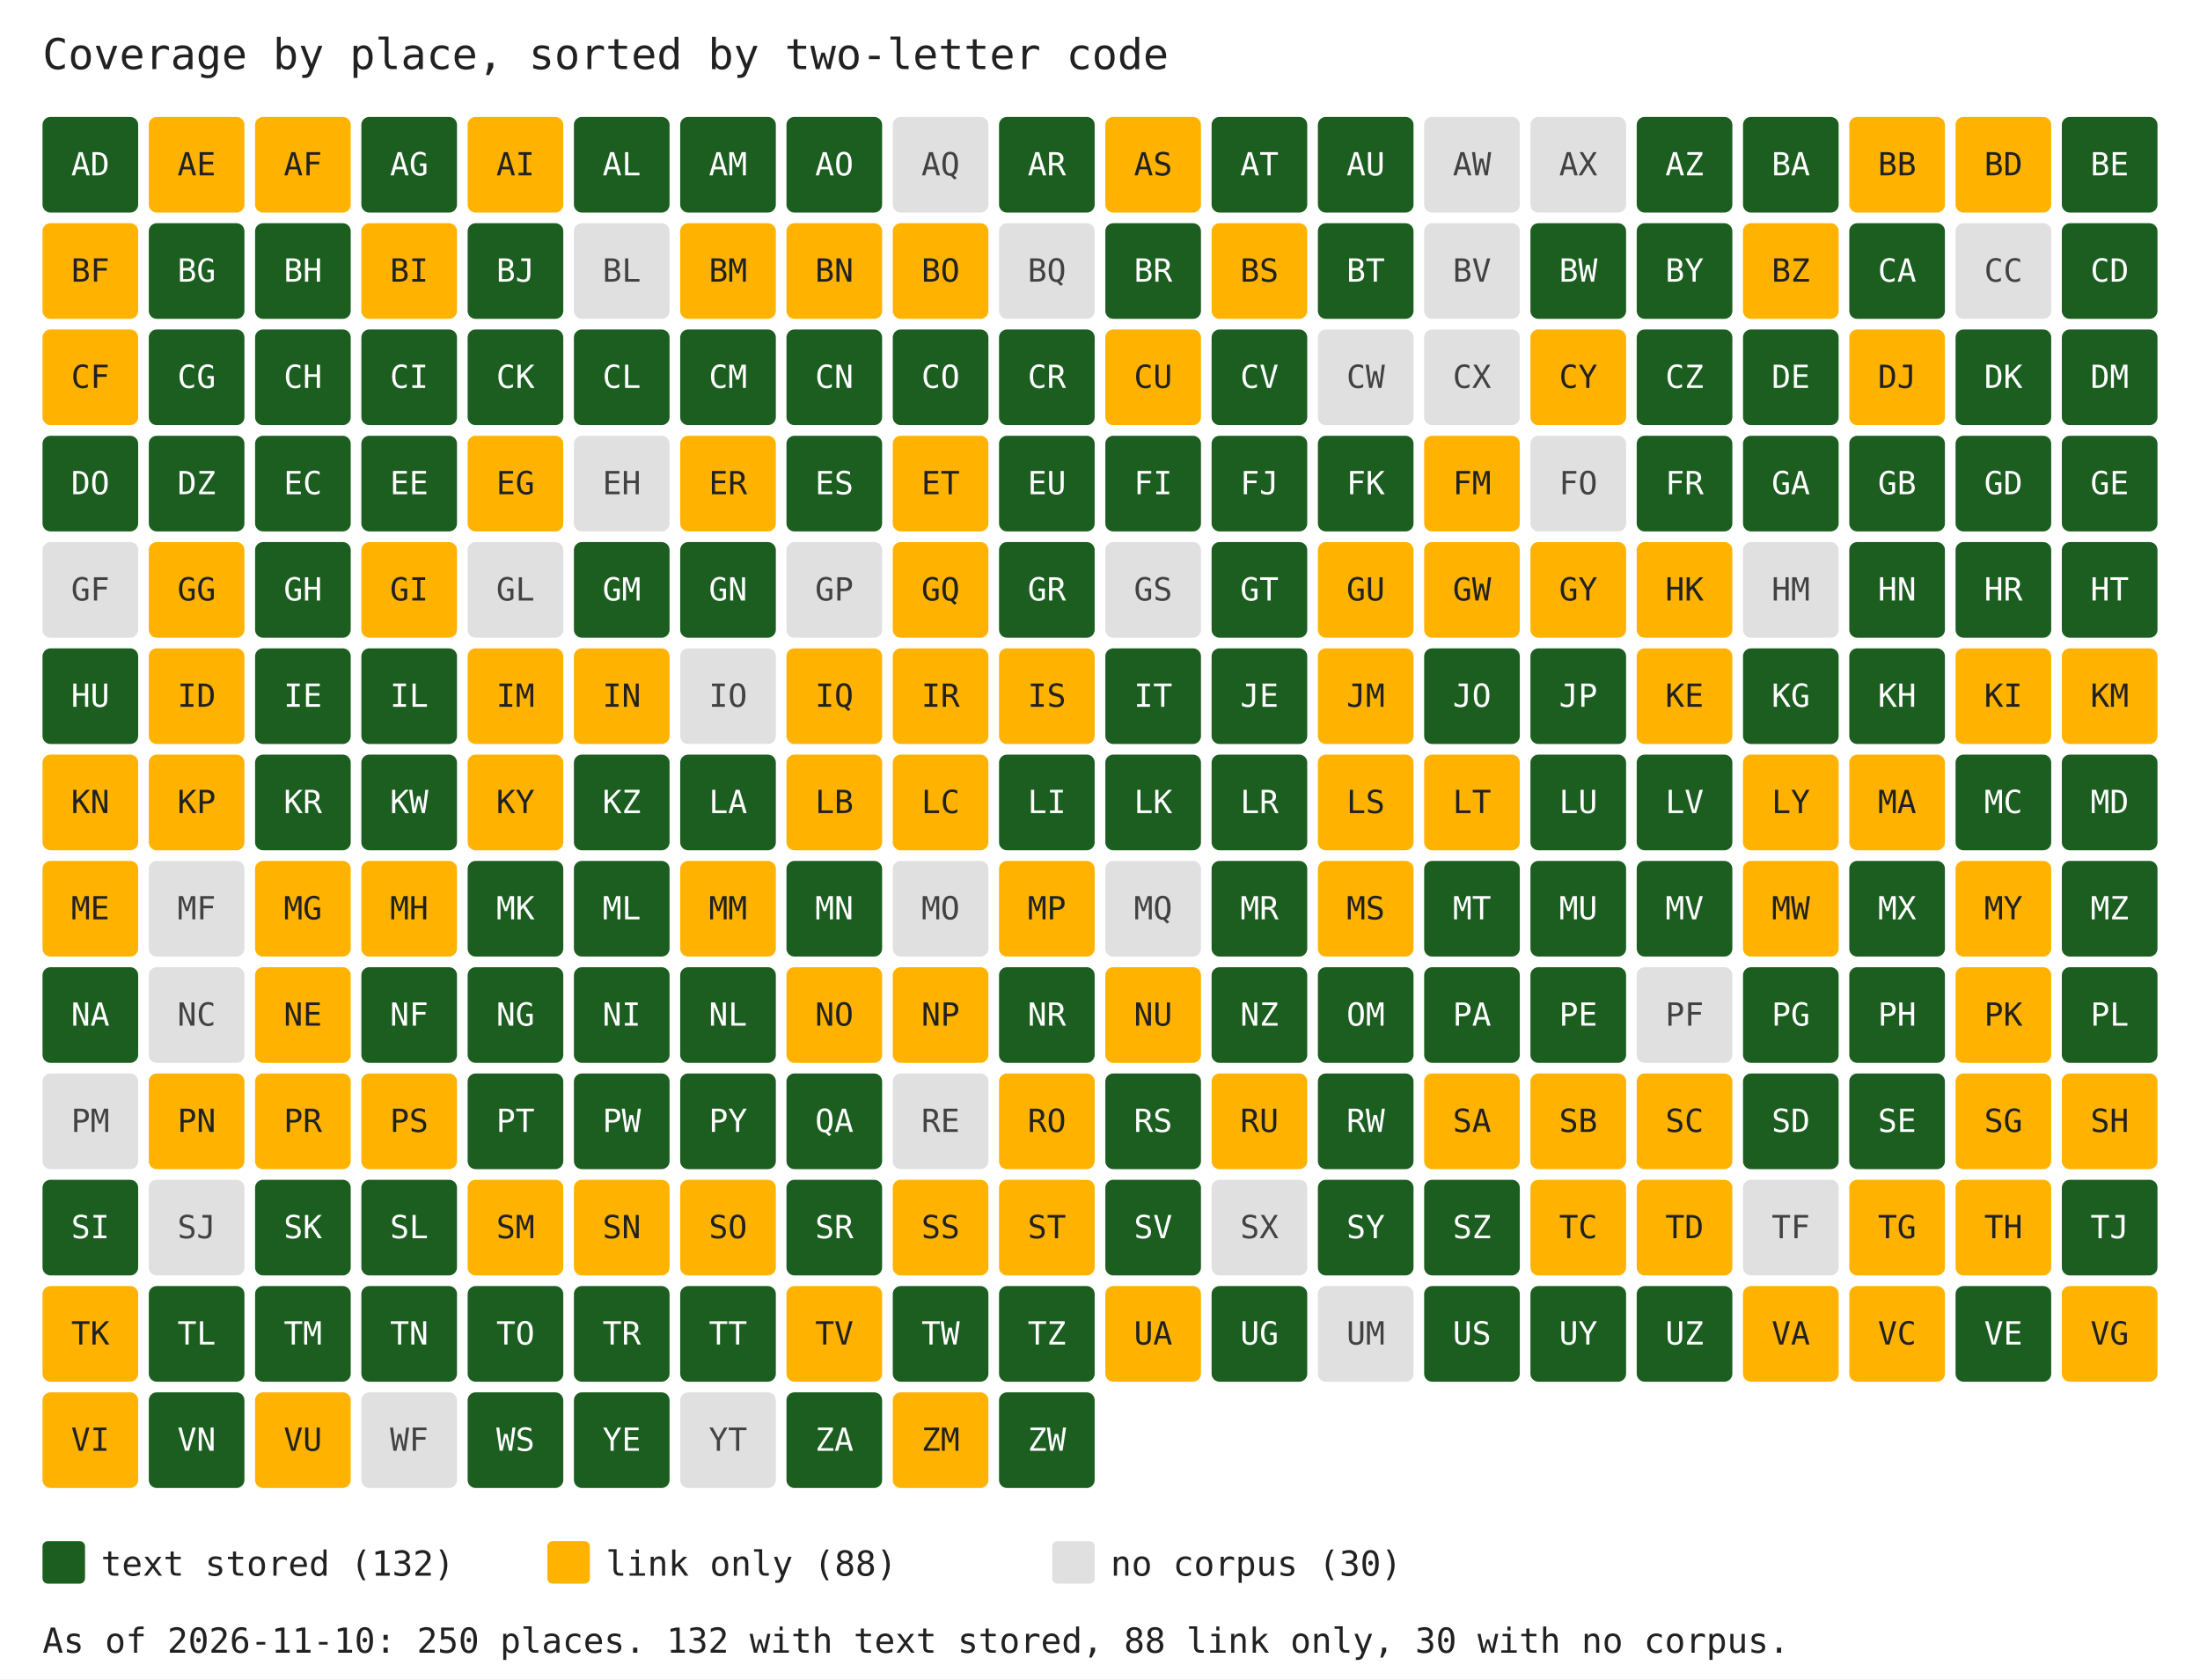
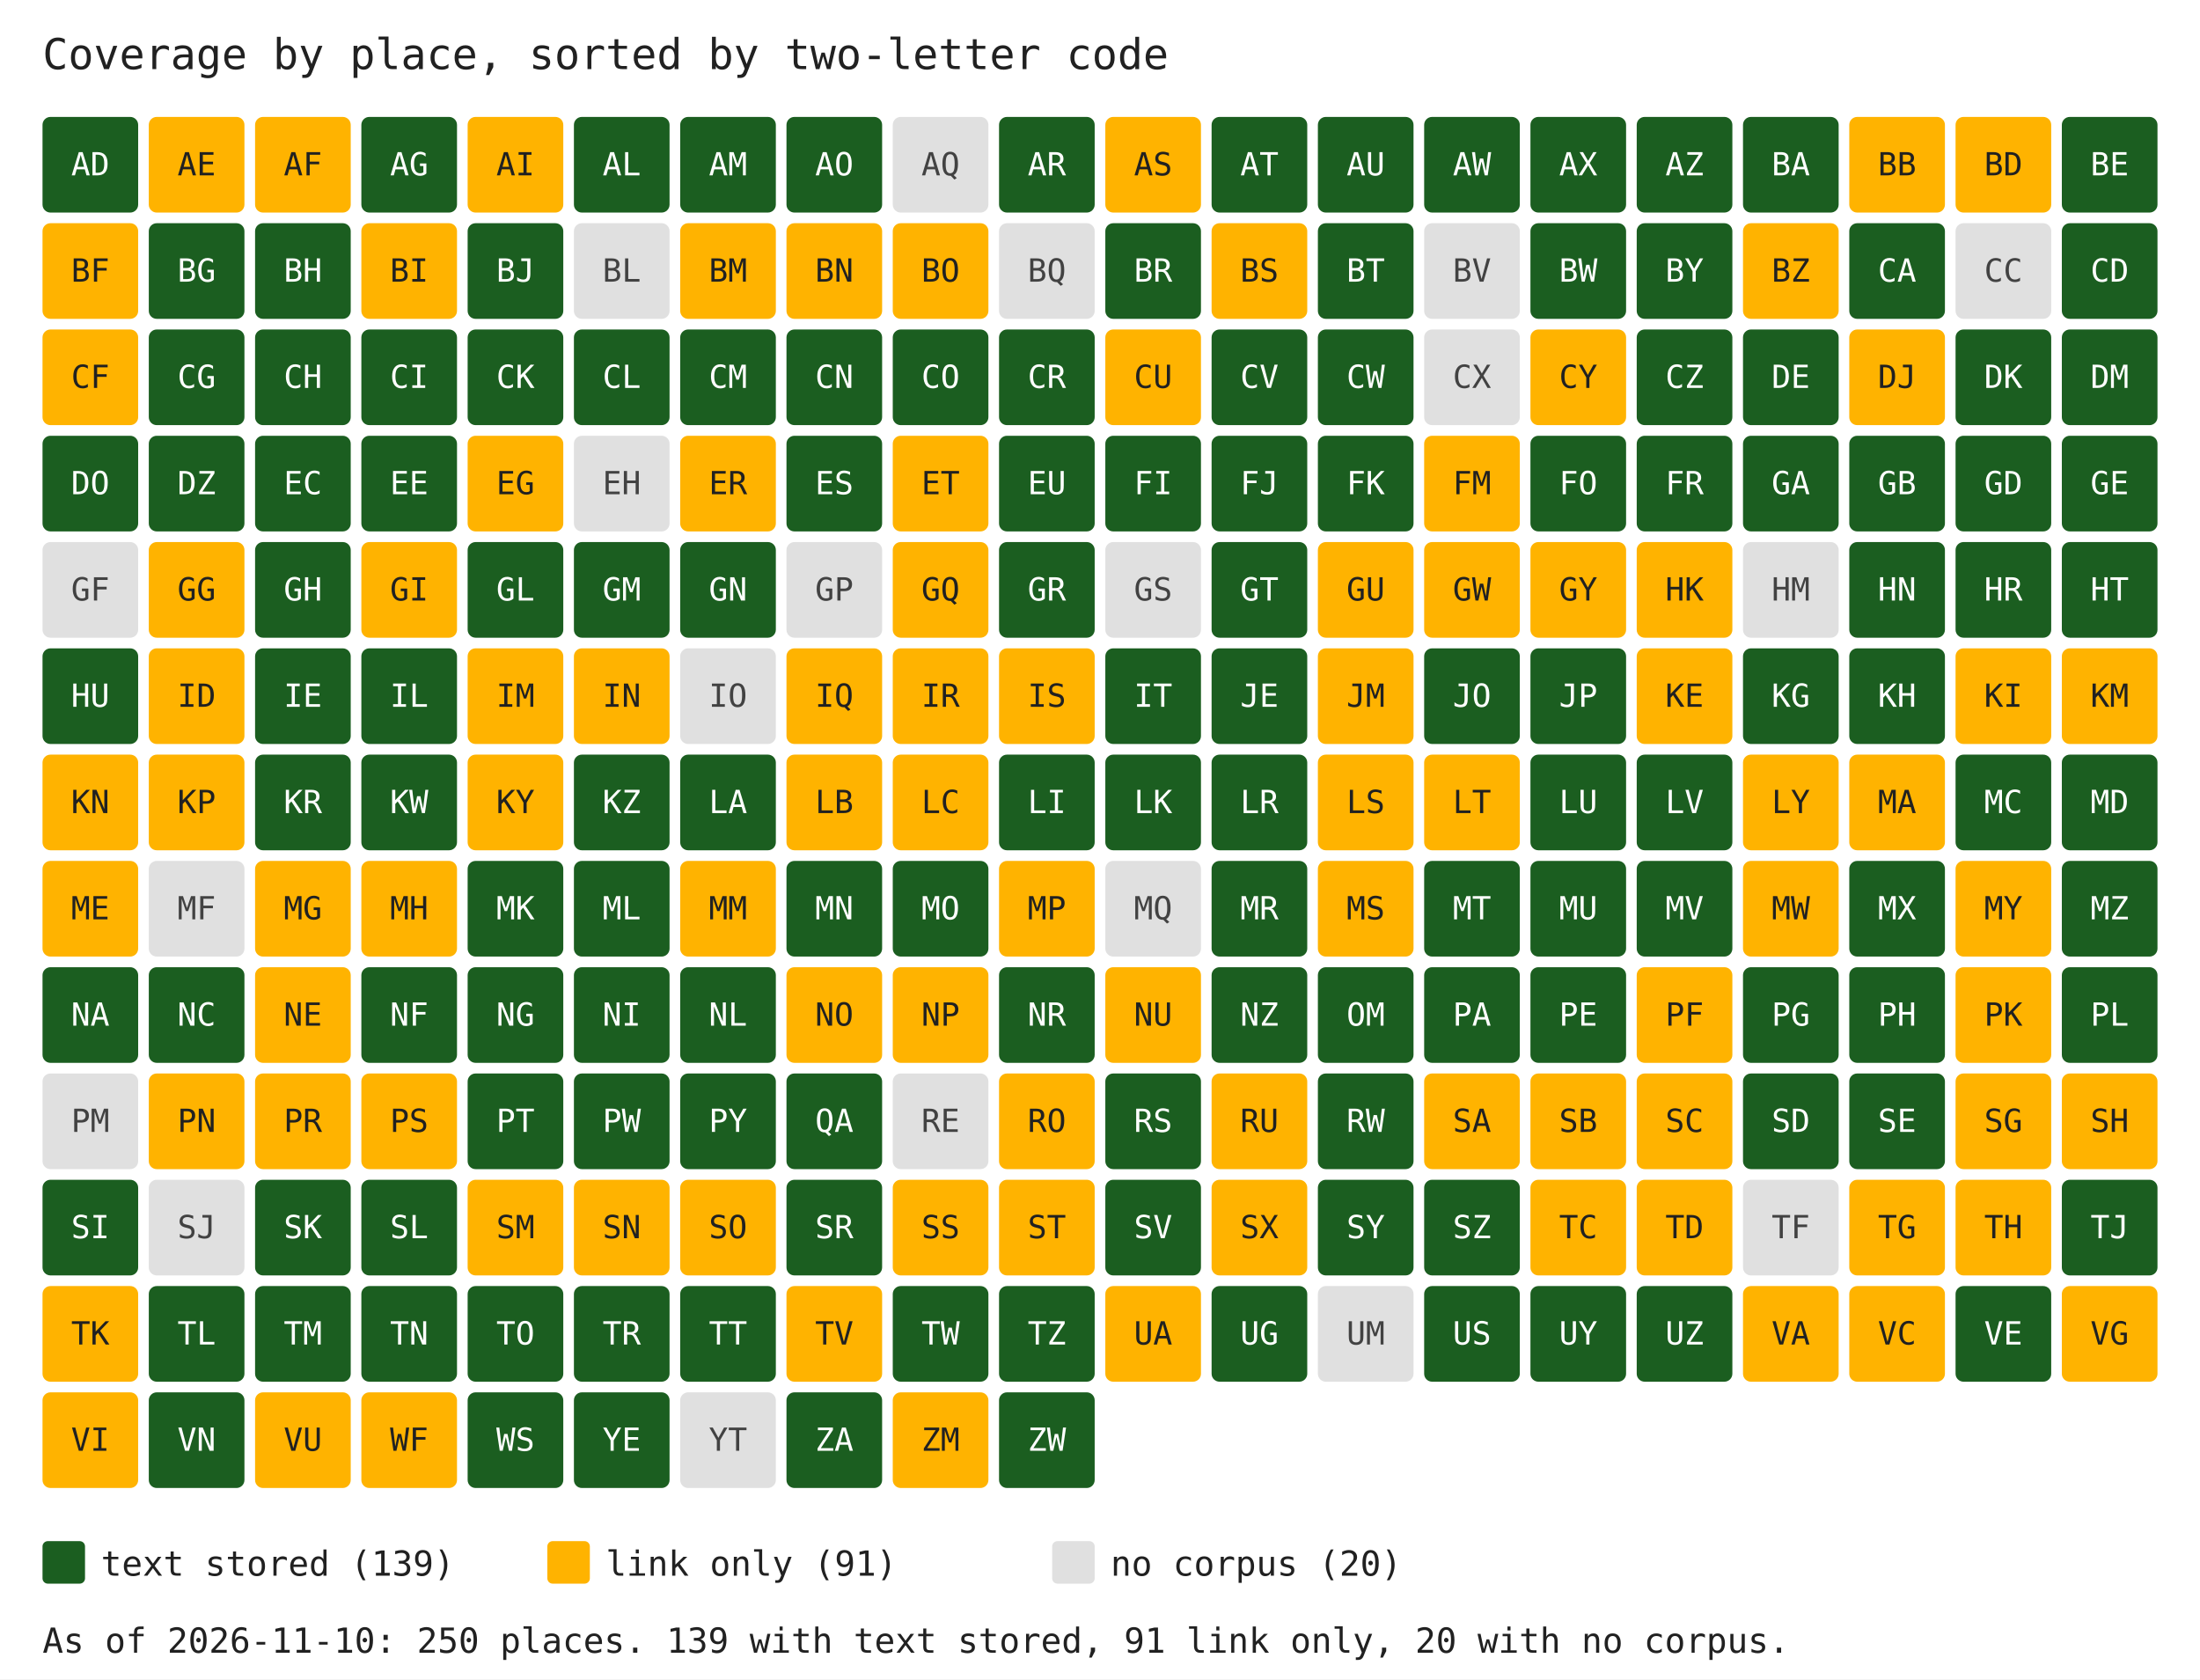
<svg xmlns="http://www.w3.org/2000/svg" width="828" height="632" viewBox="0 0 828 632" role="img" aria-labelledby="t d" font-family="monospace">
  <rect width="828" height="632" fill="#ffffff" />
  <text x="16" y="26" font-size="16" fill="#212121">Coverage by place, sorted by two-letter code</text>
  <rect x="16" y="44" width="36" height="36" rx="3" fill="#1b5e20" />
  <text x="34" y="66" font-size="12" text-anchor="middle" fill="#ffffff">AD</text>
  <rect x="56" y="44" width="36" height="36" rx="3" fill="#ffb300" />
  <text x="74" y="66" font-size="12" text-anchor="middle" fill="#212121">AE</text>
  <rect x="96" y="44" width="36" height="36" rx="3" fill="#ffb300" />
  <text x="114" y="66" font-size="12" text-anchor="middle" fill="#212121">AF</text>
  <rect x="136" y="44" width="36" height="36" rx="3" fill="#1b5e20" />
  <text x="154" y="66" font-size="12" text-anchor="middle" fill="#ffffff">AG</text>
  <rect x="176" y="44" width="36" height="36" rx="3" fill="#ffb300" />
  <text x="194" y="66" font-size="12" text-anchor="middle" fill="#212121">AI</text>
  <rect x="216" y="44" width="36" height="36" rx="3" fill="#1b5e20" />
  <text x="234" y="66" font-size="12" text-anchor="middle" fill="#ffffff">AL</text>
  <rect x="256" y="44" width="36" height="36" rx="3" fill="#1b5e20" />
  <text x="274" y="66" font-size="12" text-anchor="middle" fill="#ffffff">AM</text>
  <rect x="296" y="44" width="36" height="36" rx="3" fill="#1b5e20" />
  <text x="314" y="66" font-size="12" text-anchor="middle" fill="#ffffff">AO</text>
  <rect x="336" y="44" width="36" height="36" rx="3" fill="#e0e0e0" />
  <text x="354" y="66" font-size="12" text-anchor="middle" fill="#424242">AQ</text>
  <rect x="376" y="44" width="36" height="36" rx="3" fill="#1b5e20" />
  <text x="394" y="66" font-size="12" text-anchor="middle" fill="#ffffff">AR</text>
  <rect x="416" y="44" width="36" height="36" rx="3" fill="#ffb300" />
  <text x="434" y="66" font-size="12" text-anchor="middle" fill="#212121">AS</text>
  <rect x="456" y="44" width="36" height="36" rx="3" fill="#1b5e20" />
  <text x="474" y="66" font-size="12" text-anchor="middle" fill="#ffffff">AT</text>
  <rect x="496" y="44" width="36" height="36" rx="3" fill="#1b5e20" />
  <text x="514" y="66" font-size="12" text-anchor="middle" fill="#ffffff">AU</text>
-   <rect x="536" y="44" width="36" height="36" rx="3" fill="#e0e0e0" />
-   <text x="554" y="66" font-size="12" text-anchor="middle" fill="#424242">AW</text>
-   <rect x="576" y="44" width="36" height="36" rx="3" fill="#e0e0e0" />
-   <text x="594" y="66" font-size="12" text-anchor="middle" fill="#424242">AX</text>
+   <rect x="536" y="44" width="36" height="36" rx="3" fill="#1b5e20" />
+   <text x="554" y="66" font-size="12" text-anchor="middle" fill="#ffffff">AW</text>
+   <rect x="576" y="44" width="36" height="36" rx="3" fill="#1b5e20" />
+   <text x="594" y="66" font-size="12" text-anchor="middle" fill="#ffffff">AX</text>
  <rect x="616" y="44" width="36" height="36" rx="3" fill="#1b5e20" />
  <text x="634" y="66" font-size="12" text-anchor="middle" fill="#ffffff">AZ</text>
  <rect x="656" y="44" width="36" height="36" rx="3" fill="#1b5e20" />
  <text x="674" y="66" font-size="12" text-anchor="middle" fill="#ffffff">BA</text>
  <rect x="696" y="44" width="36" height="36" rx="3" fill="#ffb300" />
  <text x="714" y="66" font-size="12" text-anchor="middle" fill="#212121">BB</text>
  <rect x="736" y="44" width="36" height="36" rx="3" fill="#ffb300" />
  <text x="754" y="66" font-size="12" text-anchor="middle" fill="#212121">BD</text>
  <rect x="776" y="44" width="36" height="36" rx="3" fill="#1b5e20" />
  <text x="794" y="66" font-size="12" text-anchor="middle" fill="#ffffff">BE</text>
  <rect x="16" y="84" width="36" height="36" rx="3" fill="#ffb300" />
  <text x="34" y="106" font-size="12" text-anchor="middle" fill="#212121">BF</text>
  <rect x="56" y="84" width="36" height="36" rx="3" fill="#1b5e20" />
  <text x="74" y="106" font-size="12" text-anchor="middle" fill="#ffffff">BG</text>
  <rect x="96" y="84" width="36" height="36" rx="3" fill="#1b5e20" />
  <text x="114" y="106" font-size="12" text-anchor="middle" fill="#ffffff">BH</text>
  <rect x="136" y="84" width="36" height="36" rx="3" fill="#ffb300" />
  <text x="154" y="106" font-size="12" text-anchor="middle" fill="#212121">BI</text>
  <rect x="176" y="84" width="36" height="36" rx="3" fill="#1b5e20" />
  <text x="194" y="106" font-size="12" text-anchor="middle" fill="#ffffff">BJ</text>
  <rect x="216" y="84" width="36" height="36" rx="3" fill="#e0e0e0" />
  <text x="234" y="106" font-size="12" text-anchor="middle" fill="#424242">BL</text>
  <rect x="256" y="84" width="36" height="36" rx="3" fill="#ffb300" />
  <text x="274" y="106" font-size="12" text-anchor="middle" fill="#212121">BM</text>
  <rect x="296" y="84" width="36" height="36" rx="3" fill="#ffb300" />
  <text x="314" y="106" font-size="12" text-anchor="middle" fill="#212121">BN</text>
  <rect x="336" y="84" width="36" height="36" rx="3" fill="#ffb300" />
  <text x="354" y="106" font-size="12" text-anchor="middle" fill="#212121">BO</text>
  <rect x="376" y="84" width="36" height="36" rx="3" fill="#e0e0e0" />
  <text x="394" y="106" font-size="12" text-anchor="middle" fill="#424242">BQ</text>
  <rect x="416" y="84" width="36" height="36" rx="3" fill="#1b5e20" />
  <text x="434" y="106" font-size="12" text-anchor="middle" fill="#ffffff">BR</text>
  <rect x="456" y="84" width="36" height="36" rx="3" fill="#ffb300" />
  <text x="474" y="106" font-size="12" text-anchor="middle" fill="#212121">BS</text>
  <rect x="496" y="84" width="36" height="36" rx="3" fill="#1b5e20" />
  <text x="514" y="106" font-size="12" text-anchor="middle" fill="#ffffff">BT</text>
  <rect x="536" y="84" width="36" height="36" rx="3" fill="#e0e0e0" />
  <text x="554" y="106" font-size="12" text-anchor="middle" fill="#424242">BV</text>
  <rect x="576" y="84" width="36" height="36" rx="3" fill="#1b5e20" />
  <text x="594" y="106" font-size="12" text-anchor="middle" fill="#ffffff">BW</text>
  <rect x="616" y="84" width="36" height="36" rx="3" fill="#1b5e20" />
  <text x="634" y="106" font-size="12" text-anchor="middle" fill="#ffffff">BY</text>
  <rect x="656" y="84" width="36" height="36" rx="3" fill="#ffb300" />
  <text x="674" y="106" font-size="12" text-anchor="middle" fill="#212121">BZ</text>
  <rect x="696" y="84" width="36" height="36" rx="3" fill="#1b5e20" />
  <text x="714" y="106" font-size="12" text-anchor="middle" fill="#ffffff">CA</text>
  <rect x="736" y="84" width="36" height="36" rx="3" fill="#e0e0e0" />
  <text x="754" y="106" font-size="12" text-anchor="middle" fill="#424242">CC</text>
  <rect x="776" y="84" width="36" height="36" rx="3" fill="#1b5e20" />
  <text x="794" y="106" font-size="12" text-anchor="middle" fill="#ffffff">CD</text>
  <rect x="16" y="124" width="36" height="36" rx="3" fill="#ffb300" />
  <text x="34" y="146" font-size="12" text-anchor="middle" fill="#212121">CF</text>
  <rect x="56" y="124" width="36" height="36" rx="3" fill="#1b5e20" />
  <text x="74" y="146" font-size="12" text-anchor="middle" fill="#ffffff">CG</text>
  <rect x="96" y="124" width="36" height="36" rx="3" fill="#1b5e20" />
  <text x="114" y="146" font-size="12" text-anchor="middle" fill="#ffffff">CH</text>
  <rect x="136" y="124" width="36" height="36" rx="3" fill="#1b5e20" />
  <text x="154" y="146" font-size="12" text-anchor="middle" fill="#ffffff">CI</text>
  <rect x="176" y="124" width="36" height="36" rx="3" fill="#1b5e20" />
  <text x="194" y="146" font-size="12" text-anchor="middle" fill="#ffffff">CK</text>
  <rect x="216" y="124" width="36" height="36" rx="3" fill="#1b5e20" />
  <text x="234" y="146" font-size="12" text-anchor="middle" fill="#ffffff">CL</text>
  <rect x="256" y="124" width="36" height="36" rx="3" fill="#1b5e20" />
  <text x="274" y="146" font-size="12" text-anchor="middle" fill="#ffffff">CM</text>
  <rect x="296" y="124" width="36" height="36" rx="3" fill="#1b5e20" />
  <text x="314" y="146" font-size="12" text-anchor="middle" fill="#ffffff">CN</text>
  <rect x="336" y="124" width="36" height="36" rx="3" fill="#1b5e20" />
  <text x="354" y="146" font-size="12" text-anchor="middle" fill="#ffffff">CO</text>
  <rect x="376" y="124" width="36" height="36" rx="3" fill="#1b5e20" />
  <text x="394" y="146" font-size="12" text-anchor="middle" fill="#ffffff">CR</text>
  <rect x="416" y="124" width="36" height="36" rx="3" fill="#ffb300" />
  <text x="434" y="146" font-size="12" text-anchor="middle" fill="#212121">CU</text>
  <rect x="456" y="124" width="36" height="36" rx="3" fill="#1b5e20" />
  <text x="474" y="146" font-size="12" text-anchor="middle" fill="#ffffff">CV</text>
-   <rect x="496" y="124" width="36" height="36" rx="3" fill="#e0e0e0" />
-   <text x="514" y="146" font-size="12" text-anchor="middle" fill="#424242">CW</text>
+   <rect x="496" y="124" width="36" height="36" rx="3" fill="#1b5e20" />
+   <text x="514" y="146" font-size="12" text-anchor="middle" fill="#ffffff">CW</text>
  <rect x="536" y="124" width="36" height="36" rx="3" fill="#e0e0e0" />
  <text x="554" y="146" font-size="12" text-anchor="middle" fill="#424242">CX</text>
  <rect x="576" y="124" width="36" height="36" rx="3" fill="#ffb300" />
  <text x="594" y="146" font-size="12" text-anchor="middle" fill="#212121">CY</text>
  <rect x="616" y="124" width="36" height="36" rx="3" fill="#1b5e20" />
  <text x="634" y="146" font-size="12" text-anchor="middle" fill="#ffffff">CZ</text>
  <rect x="656" y="124" width="36" height="36" rx="3" fill="#1b5e20" />
  <text x="674" y="146" font-size="12" text-anchor="middle" fill="#ffffff">DE</text>
  <rect x="696" y="124" width="36" height="36" rx="3" fill="#ffb300" />
  <text x="714" y="146" font-size="12" text-anchor="middle" fill="#212121">DJ</text>
  <rect x="736" y="124" width="36" height="36" rx="3" fill="#1b5e20" />
  <text x="754" y="146" font-size="12" text-anchor="middle" fill="#ffffff">DK</text>
  <rect x="776" y="124" width="36" height="36" rx="3" fill="#1b5e20" />
  <text x="794" y="146" font-size="12" text-anchor="middle" fill="#ffffff">DM</text>
  <rect x="16" y="164" width="36" height="36" rx="3" fill="#1b5e20" />
  <text x="34" y="186" font-size="12" text-anchor="middle" fill="#ffffff">DO</text>
  <rect x="56" y="164" width="36" height="36" rx="3" fill="#1b5e20" />
  <text x="74" y="186" font-size="12" text-anchor="middle" fill="#ffffff">DZ</text>
  <rect x="96" y="164" width="36" height="36" rx="3" fill="#1b5e20" />
  <text x="114" y="186" font-size="12" text-anchor="middle" fill="#ffffff">EC</text>
  <rect x="136" y="164" width="36" height="36" rx="3" fill="#1b5e20" />
  <text x="154" y="186" font-size="12" text-anchor="middle" fill="#ffffff">EE</text>
  <rect x="176" y="164" width="36" height="36" rx="3" fill="#ffb300" />
  <text x="194" y="186" font-size="12" text-anchor="middle" fill="#212121">EG</text>
  <rect x="216" y="164" width="36" height="36" rx="3" fill="#e0e0e0" />
  <text x="234" y="186" font-size="12" text-anchor="middle" fill="#424242">EH</text>
  <rect x="256" y="164" width="36" height="36" rx="3" fill="#ffb300" />
  <text x="274" y="186" font-size="12" text-anchor="middle" fill="#212121">ER</text>
  <rect x="296" y="164" width="36" height="36" rx="3" fill="#1b5e20" />
  <text x="314" y="186" font-size="12" text-anchor="middle" fill="#ffffff">ES</text>
  <rect x="336" y="164" width="36" height="36" rx="3" fill="#ffb300" />
  <text x="354" y="186" font-size="12" text-anchor="middle" fill="#212121">ET</text>
  <rect x="376" y="164" width="36" height="36" rx="3" fill="#1b5e20" />
  <text x="394" y="186" font-size="12" text-anchor="middle" fill="#ffffff">EU</text>
  <rect x="416" y="164" width="36" height="36" rx="3" fill="#1b5e20" />
  <text x="434" y="186" font-size="12" text-anchor="middle" fill="#ffffff">FI</text>
  <rect x="456" y="164" width="36" height="36" rx="3" fill="#1b5e20" />
  <text x="474" y="186" font-size="12" text-anchor="middle" fill="#ffffff">FJ</text>
  <rect x="496" y="164" width="36" height="36" rx="3" fill="#1b5e20" />
  <text x="514" y="186" font-size="12" text-anchor="middle" fill="#ffffff">FK</text>
  <rect x="536" y="164" width="36" height="36" rx="3" fill="#ffb300" />
  <text x="554" y="186" font-size="12" text-anchor="middle" fill="#212121">FM</text>
-   <rect x="576" y="164" width="36" height="36" rx="3" fill="#e0e0e0" />
-   <text x="594" y="186" font-size="12" text-anchor="middle" fill="#424242">FO</text>
+   <rect x="576" y="164" width="36" height="36" rx="3" fill="#1b5e20" />
+   <text x="594" y="186" font-size="12" text-anchor="middle" fill="#ffffff">FO</text>
  <rect x="616" y="164" width="36" height="36" rx="3" fill="#1b5e20" />
  <text x="634" y="186" font-size="12" text-anchor="middle" fill="#ffffff">FR</text>
  <rect x="656" y="164" width="36" height="36" rx="3" fill="#1b5e20" />
  <text x="674" y="186" font-size="12" text-anchor="middle" fill="#ffffff">GA</text>
  <rect x="696" y="164" width="36" height="36" rx="3" fill="#1b5e20" />
  <text x="714" y="186" font-size="12" text-anchor="middle" fill="#ffffff">GB</text>
  <rect x="736" y="164" width="36" height="36" rx="3" fill="#1b5e20" />
  <text x="754" y="186" font-size="12" text-anchor="middle" fill="#ffffff">GD</text>
  <rect x="776" y="164" width="36" height="36" rx="3" fill="#1b5e20" />
  <text x="794" y="186" font-size="12" text-anchor="middle" fill="#ffffff">GE</text>
  <rect x="16" y="204" width="36" height="36" rx="3" fill="#e0e0e0" />
  <text x="34" y="226" font-size="12" text-anchor="middle" fill="#424242">GF</text>
  <rect x="56" y="204" width="36" height="36" rx="3" fill="#ffb300" />
  <text x="74" y="226" font-size="12" text-anchor="middle" fill="#212121">GG</text>
  <rect x="96" y="204" width="36" height="36" rx="3" fill="#1b5e20" />
  <text x="114" y="226" font-size="12" text-anchor="middle" fill="#ffffff">GH</text>
  <rect x="136" y="204" width="36" height="36" rx="3" fill="#ffb300" />
  <text x="154" y="226" font-size="12" text-anchor="middle" fill="#212121">GI</text>
-   <rect x="176" y="204" width="36" height="36" rx="3" fill="#e0e0e0" />
-   <text x="194" y="226" font-size="12" text-anchor="middle" fill="#424242">GL</text>
+   <rect x="176" y="204" width="36" height="36" rx="3" fill="#1b5e20" />
+   <text x="194" y="226" font-size="12" text-anchor="middle" fill="#ffffff">GL</text>
  <rect x="216" y="204" width="36" height="36" rx="3" fill="#1b5e20" />
  <text x="234" y="226" font-size="12" text-anchor="middle" fill="#ffffff">GM</text>
  <rect x="256" y="204" width="36" height="36" rx="3" fill="#1b5e20" />
  <text x="274" y="226" font-size="12" text-anchor="middle" fill="#ffffff">GN</text>
  <rect x="296" y="204" width="36" height="36" rx="3" fill="#e0e0e0" />
  <text x="314" y="226" font-size="12" text-anchor="middle" fill="#424242">GP</text>
  <rect x="336" y="204" width="36" height="36" rx="3" fill="#ffb300" />
  <text x="354" y="226" font-size="12" text-anchor="middle" fill="#212121">GQ</text>
  <rect x="376" y="204" width="36" height="36" rx="3" fill="#1b5e20" />
  <text x="394" y="226" font-size="12" text-anchor="middle" fill="#ffffff">GR</text>
  <rect x="416" y="204" width="36" height="36" rx="3" fill="#e0e0e0" />
  <text x="434" y="226" font-size="12" text-anchor="middle" fill="#424242">GS</text>
  <rect x="456" y="204" width="36" height="36" rx="3" fill="#1b5e20" />
  <text x="474" y="226" font-size="12" text-anchor="middle" fill="#ffffff">GT</text>
  <rect x="496" y="204" width="36" height="36" rx="3" fill="#ffb300" />
  <text x="514" y="226" font-size="12" text-anchor="middle" fill="#212121">GU</text>
  <rect x="536" y="204" width="36" height="36" rx="3" fill="#ffb300" />
  <text x="554" y="226" font-size="12" text-anchor="middle" fill="#212121">GW</text>
  <rect x="576" y="204" width="36" height="36" rx="3" fill="#ffb300" />
  <text x="594" y="226" font-size="12" text-anchor="middle" fill="#212121">GY</text>
  <rect x="616" y="204" width="36" height="36" rx="3" fill="#ffb300" />
  <text x="634" y="226" font-size="12" text-anchor="middle" fill="#212121">HK</text>
  <rect x="656" y="204" width="36" height="36" rx="3" fill="#e0e0e0" />
  <text x="674" y="226" font-size="12" text-anchor="middle" fill="#424242">HM</text>
  <rect x="696" y="204" width="36" height="36" rx="3" fill="#1b5e20" />
  <text x="714" y="226" font-size="12" text-anchor="middle" fill="#ffffff">HN</text>
  <rect x="736" y="204" width="36" height="36" rx="3" fill="#1b5e20" />
  <text x="754" y="226" font-size="12" text-anchor="middle" fill="#ffffff">HR</text>
  <rect x="776" y="204" width="36" height="36" rx="3" fill="#1b5e20" />
  <text x="794" y="226" font-size="12" text-anchor="middle" fill="#ffffff">HT</text>
  <rect x="16" y="244" width="36" height="36" rx="3" fill="#1b5e20" />
  <text x="34" y="266" font-size="12" text-anchor="middle" fill="#ffffff">HU</text>
  <rect x="56" y="244" width="36" height="36" rx="3" fill="#ffb300" />
  <text x="74" y="266" font-size="12" text-anchor="middle" fill="#212121">ID</text>
  <rect x="96" y="244" width="36" height="36" rx="3" fill="#1b5e20" />
  <text x="114" y="266" font-size="12" text-anchor="middle" fill="#ffffff">IE</text>
  <rect x="136" y="244" width="36" height="36" rx="3" fill="#1b5e20" />
  <text x="154" y="266" font-size="12" text-anchor="middle" fill="#ffffff">IL</text>
  <rect x="176" y="244" width="36" height="36" rx="3" fill="#ffb300" />
  <text x="194" y="266" font-size="12" text-anchor="middle" fill="#212121">IM</text>
  <rect x="216" y="244" width="36" height="36" rx="3" fill="#ffb300" />
  <text x="234" y="266" font-size="12" text-anchor="middle" fill="#212121">IN</text>
  <rect x="256" y="244" width="36" height="36" rx="3" fill="#e0e0e0" />
  <text x="274" y="266" font-size="12" text-anchor="middle" fill="#424242">IO</text>
  <rect x="296" y="244" width="36" height="36" rx="3" fill="#ffb300" />
  <text x="314" y="266" font-size="12" text-anchor="middle" fill="#212121">IQ</text>
  <rect x="336" y="244" width="36" height="36" rx="3" fill="#ffb300" />
  <text x="354" y="266" font-size="12" text-anchor="middle" fill="#212121">IR</text>
  <rect x="376" y="244" width="36" height="36" rx="3" fill="#ffb300" />
  <text x="394" y="266" font-size="12" text-anchor="middle" fill="#212121">IS</text>
  <rect x="416" y="244" width="36" height="36" rx="3" fill="#1b5e20" />
  <text x="434" y="266" font-size="12" text-anchor="middle" fill="#ffffff">IT</text>
  <rect x="456" y="244" width="36" height="36" rx="3" fill="#1b5e20" />
  <text x="474" y="266" font-size="12" text-anchor="middle" fill="#ffffff">JE</text>
  <rect x="496" y="244" width="36" height="36" rx="3" fill="#ffb300" />
  <text x="514" y="266" font-size="12" text-anchor="middle" fill="#212121">JM</text>
  <rect x="536" y="244" width="36" height="36" rx="3" fill="#1b5e20" />
  <text x="554" y="266" font-size="12" text-anchor="middle" fill="#ffffff">JO</text>
  <rect x="576" y="244" width="36" height="36" rx="3" fill="#1b5e20" />
  <text x="594" y="266" font-size="12" text-anchor="middle" fill="#ffffff">JP</text>
  <rect x="616" y="244" width="36" height="36" rx="3" fill="#ffb300" />
  <text x="634" y="266" font-size="12" text-anchor="middle" fill="#212121">KE</text>
  <rect x="656" y="244" width="36" height="36" rx="3" fill="#1b5e20" />
  <text x="674" y="266" font-size="12" text-anchor="middle" fill="#ffffff">KG</text>
  <rect x="696" y="244" width="36" height="36" rx="3" fill="#1b5e20" />
  <text x="714" y="266" font-size="12" text-anchor="middle" fill="#ffffff">KH</text>
  <rect x="736" y="244" width="36" height="36" rx="3" fill="#ffb300" />
  <text x="754" y="266" font-size="12" text-anchor="middle" fill="#212121">KI</text>
  <rect x="776" y="244" width="36" height="36" rx="3" fill="#ffb300" />
  <text x="794" y="266" font-size="12" text-anchor="middle" fill="#212121">KM</text>
  <rect x="16" y="284" width="36" height="36" rx="3" fill="#ffb300" />
  <text x="34" y="306" font-size="12" text-anchor="middle" fill="#212121">KN</text>
  <rect x="56" y="284" width="36" height="36" rx="3" fill="#ffb300" />
  <text x="74" y="306" font-size="12" text-anchor="middle" fill="#212121">KP</text>
  <rect x="96" y="284" width="36" height="36" rx="3" fill="#1b5e20" />
  <text x="114" y="306" font-size="12" text-anchor="middle" fill="#ffffff">KR</text>
  <rect x="136" y="284" width="36" height="36" rx="3" fill="#1b5e20" />
  <text x="154" y="306" font-size="12" text-anchor="middle" fill="#ffffff">KW</text>
  <rect x="176" y="284" width="36" height="36" rx="3" fill="#ffb300" />
  <text x="194" y="306" font-size="12" text-anchor="middle" fill="#212121">KY</text>
  <rect x="216" y="284" width="36" height="36" rx="3" fill="#1b5e20" />
  <text x="234" y="306" font-size="12" text-anchor="middle" fill="#ffffff">KZ</text>
  <rect x="256" y="284" width="36" height="36" rx="3" fill="#1b5e20" />
  <text x="274" y="306" font-size="12" text-anchor="middle" fill="#ffffff">LA</text>
  <rect x="296" y="284" width="36" height="36" rx="3" fill="#ffb300" />
  <text x="314" y="306" font-size="12" text-anchor="middle" fill="#212121">LB</text>
  <rect x="336" y="284" width="36" height="36" rx="3" fill="#ffb300" />
  <text x="354" y="306" font-size="12" text-anchor="middle" fill="#212121">LC</text>
  <rect x="376" y="284" width="36" height="36" rx="3" fill="#1b5e20" />
  <text x="394" y="306" font-size="12" text-anchor="middle" fill="#ffffff">LI</text>
  <rect x="416" y="284" width="36" height="36" rx="3" fill="#1b5e20" />
  <text x="434" y="306" font-size="12" text-anchor="middle" fill="#ffffff">LK</text>
  <rect x="456" y="284" width="36" height="36" rx="3" fill="#1b5e20" />
  <text x="474" y="306" font-size="12" text-anchor="middle" fill="#ffffff">LR</text>
  <rect x="496" y="284" width="36" height="36" rx="3" fill="#ffb300" />
  <text x="514" y="306" font-size="12" text-anchor="middle" fill="#212121">LS</text>
  <rect x="536" y="284" width="36" height="36" rx="3" fill="#ffb300" />
  <text x="554" y="306" font-size="12" text-anchor="middle" fill="#212121">LT</text>
  <rect x="576" y="284" width="36" height="36" rx="3" fill="#1b5e20" />
  <text x="594" y="306" font-size="12" text-anchor="middle" fill="#ffffff">LU</text>
  <rect x="616" y="284" width="36" height="36" rx="3" fill="#1b5e20" />
  <text x="634" y="306" font-size="12" text-anchor="middle" fill="#ffffff">LV</text>
  <rect x="656" y="284" width="36" height="36" rx="3" fill="#ffb300" />
  <text x="674" y="306" font-size="12" text-anchor="middle" fill="#212121">LY</text>
  <rect x="696" y="284" width="36" height="36" rx="3" fill="#ffb300" />
  <text x="714" y="306" font-size="12" text-anchor="middle" fill="#212121">MA</text>
  <rect x="736" y="284" width="36" height="36" rx="3" fill="#1b5e20" />
  <text x="754" y="306" font-size="12" text-anchor="middle" fill="#ffffff">MC</text>
  <rect x="776" y="284" width="36" height="36" rx="3" fill="#1b5e20" />
  <text x="794" y="306" font-size="12" text-anchor="middle" fill="#ffffff">MD</text>
  <rect x="16" y="324" width="36" height="36" rx="3" fill="#ffb300" />
  <text x="34" y="346" font-size="12" text-anchor="middle" fill="#212121">ME</text>
  <rect x="56" y="324" width="36" height="36" rx="3" fill="#e0e0e0" />
  <text x="74" y="346" font-size="12" text-anchor="middle" fill="#424242">MF</text>
  <rect x="96" y="324" width="36" height="36" rx="3" fill="#ffb300" />
  <text x="114" y="346" font-size="12" text-anchor="middle" fill="#212121">MG</text>
  <rect x="136" y="324" width="36" height="36" rx="3" fill="#ffb300" />
  <text x="154" y="346" font-size="12" text-anchor="middle" fill="#212121">MH</text>
  <rect x="176" y="324" width="36" height="36" rx="3" fill="#1b5e20" />
  <text x="194" y="346" font-size="12" text-anchor="middle" fill="#ffffff">MK</text>
  <rect x="216" y="324" width="36" height="36" rx="3" fill="#1b5e20" />
  <text x="234" y="346" font-size="12" text-anchor="middle" fill="#ffffff">ML</text>
  <rect x="256" y="324" width="36" height="36" rx="3" fill="#ffb300" />
  <text x="274" y="346" font-size="12" text-anchor="middle" fill="#212121">MM</text>
  <rect x="296" y="324" width="36" height="36" rx="3" fill="#1b5e20" />
  <text x="314" y="346" font-size="12" text-anchor="middle" fill="#ffffff">MN</text>
-   <rect x="336" y="324" width="36" height="36" rx="3" fill="#e0e0e0" />
-   <text x="354" y="346" font-size="12" text-anchor="middle" fill="#424242">MO</text>
+   <rect x="336" y="324" width="36" height="36" rx="3" fill="#1b5e20" />
+   <text x="354" y="346" font-size="12" text-anchor="middle" fill="#ffffff">MO</text>
  <rect x="376" y="324" width="36" height="36" rx="3" fill="#ffb300" />
  <text x="394" y="346" font-size="12" text-anchor="middle" fill="#212121">MP</text>
  <rect x="416" y="324" width="36" height="36" rx="3" fill="#e0e0e0" />
  <text x="434" y="346" font-size="12" text-anchor="middle" fill="#424242">MQ</text>
  <rect x="456" y="324" width="36" height="36" rx="3" fill="#1b5e20" />
  <text x="474" y="346" font-size="12" text-anchor="middle" fill="#ffffff">MR</text>
  <rect x="496" y="324" width="36" height="36" rx="3" fill="#ffb300" />
  <text x="514" y="346" font-size="12" text-anchor="middle" fill="#212121">MS</text>
  <rect x="536" y="324" width="36" height="36" rx="3" fill="#1b5e20" />
  <text x="554" y="346" font-size="12" text-anchor="middle" fill="#ffffff">MT</text>
  <rect x="576" y="324" width="36" height="36" rx="3" fill="#1b5e20" />
  <text x="594" y="346" font-size="12" text-anchor="middle" fill="#ffffff">MU</text>
  <rect x="616" y="324" width="36" height="36" rx="3" fill="#1b5e20" />
  <text x="634" y="346" font-size="12" text-anchor="middle" fill="#ffffff">MV</text>
  <rect x="656" y="324" width="36" height="36" rx="3" fill="#ffb300" />
  <text x="674" y="346" font-size="12" text-anchor="middle" fill="#212121">MW</text>
  <rect x="696" y="324" width="36" height="36" rx="3" fill="#1b5e20" />
  <text x="714" y="346" font-size="12" text-anchor="middle" fill="#ffffff">MX</text>
  <rect x="736" y="324" width="36" height="36" rx="3" fill="#ffb300" />
  <text x="754" y="346" font-size="12" text-anchor="middle" fill="#212121">MY</text>
  <rect x="776" y="324" width="36" height="36" rx="3" fill="#1b5e20" />
  <text x="794" y="346" font-size="12" text-anchor="middle" fill="#ffffff">MZ</text>
  <rect x="16" y="364" width="36" height="36" rx="3" fill="#1b5e20" />
  <text x="34" y="386" font-size="12" text-anchor="middle" fill="#ffffff">NA</text>
-   <rect x="56" y="364" width="36" height="36" rx="3" fill="#e0e0e0" />
-   <text x="74" y="386" font-size="12" text-anchor="middle" fill="#424242">NC</text>
+   <rect x="56" y="364" width="36" height="36" rx="3" fill="#1b5e20" />
+   <text x="74" y="386" font-size="12" text-anchor="middle" fill="#ffffff">NC</text>
  <rect x="96" y="364" width="36" height="36" rx="3" fill="#ffb300" />
  <text x="114" y="386" font-size="12" text-anchor="middle" fill="#212121">NE</text>
  <rect x="136" y="364" width="36" height="36" rx="3" fill="#1b5e20" />
  <text x="154" y="386" font-size="12" text-anchor="middle" fill="#ffffff">NF</text>
  <rect x="176" y="364" width="36" height="36" rx="3" fill="#1b5e20" />
  <text x="194" y="386" font-size="12" text-anchor="middle" fill="#ffffff">NG</text>
  <rect x="216" y="364" width="36" height="36" rx="3" fill="#1b5e20" />
  <text x="234" y="386" font-size="12" text-anchor="middle" fill="#ffffff">NI</text>
  <rect x="256" y="364" width="36" height="36" rx="3" fill="#1b5e20" />
  <text x="274" y="386" font-size="12" text-anchor="middle" fill="#ffffff">NL</text>
  <rect x="296" y="364" width="36" height="36" rx="3" fill="#ffb300" />
  <text x="314" y="386" font-size="12" text-anchor="middle" fill="#212121">NO</text>
  <rect x="336" y="364" width="36" height="36" rx="3" fill="#ffb300" />
  <text x="354" y="386" font-size="12" text-anchor="middle" fill="#212121">NP</text>
  <rect x="376" y="364" width="36" height="36" rx="3" fill="#1b5e20" />
  <text x="394" y="386" font-size="12" text-anchor="middle" fill="#ffffff">NR</text>
  <rect x="416" y="364" width="36" height="36" rx="3" fill="#ffb300" />
  <text x="434" y="386" font-size="12" text-anchor="middle" fill="#212121">NU</text>
  <rect x="456" y="364" width="36" height="36" rx="3" fill="#1b5e20" />
  <text x="474" y="386" font-size="12" text-anchor="middle" fill="#ffffff">NZ</text>
  <rect x="496" y="364" width="36" height="36" rx="3" fill="#1b5e20" />
  <text x="514" y="386" font-size="12" text-anchor="middle" fill="#ffffff">OM</text>
  <rect x="536" y="364" width="36" height="36" rx="3" fill="#1b5e20" />
  <text x="554" y="386" font-size="12" text-anchor="middle" fill="#ffffff">PA</text>
  <rect x="576" y="364" width="36" height="36" rx="3" fill="#1b5e20" />
  <text x="594" y="386" font-size="12" text-anchor="middle" fill="#ffffff">PE</text>
-   <rect x="616" y="364" width="36" height="36" rx="3" fill="#e0e0e0" />
-   <text x="634" y="386" font-size="12" text-anchor="middle" fill="#424242">PF</text>
+   <rect x="616" y="364" width="36" height="36" rx="3" fill="#ffb300" />
+   <text x="634" y="386" font-size="12" text-anchor="middle" fill="#212121">PF</text>
  <rect x="656" y="364" width="36" height="36" rx="3" fill="#1b5e20" />
  <text x="674" y="386" font-size="12" text-anchor="middle" fill="#ffffff">PG</text>
  <rect x="696" y="364" width="36" height="36" rx="3" fill="#1b5e20" />
  <text x="714" y="386" font-size="12" text-anchor="middle" fill="#ffffff">PH</text>
  <rect x="736" y="364" width="36" height="36" rx="3" fill="#ffb300" />
  <text x="754" y="386" font-size="12" text-anchor="middle" fill="#212121">PK</text>
  <rect x="776" y="364" width="36" height="36" rx="3" fill="#1b5e20" />
  <text x="794" y="386" font-size="12" text-anchor="middle" fill="#ffffff">PL</text>
  <rect x="16" y="404" width="36" height="36" rx="3" fill="#e0e0e0" />
  <text x="34" y="426" font-size="12" text-anchor="middle" fill="#424242">PM</text>
  <rect x="56" y="404" width="36" height="36" rx="3" fill="#ffb300" />
  <text x="74" y="426" font-size="12" text-anchor="middle" fill="#212121">PN</text>
  <rect x="96" y="404" width="36" height="36" rx="3" fill="#ffb300" />
  <text x="114" y="426" font-size="12" text-anchor="middle" fill="#212121">PR</text>
  <rect x="136" y="404" width="36" height="36" rx="3" fill="#ffb300" />
  <text x="154" y="426" font-size="12" text-anchor="middle" fill="#212121">PS</text>
  <rect x="176" y="404" width="36" height="36" rx="3" fill="#1b5e20" />
  <text x="194" y="426" font-size="12" text-anchor="middle" fill="#ffffff">PT</text>
  <rect x="216" y="404" width="36" height="36" rx="3" fill="#1b5e20" />
  <text x="234" y="426" font-size="12" text-anchor="middle" fill="#ffffff">PW</text>
  <rect x="256" y="404" width="36" height="36" rx="3" fill="#1b5e20" />
  <text x="274" y="426" font-size="12" text-anchor="middle" fill="#ffffff">PY</text>
  <rect x="296" y="404" width="36" height="36" rx="3" fill="#1b5e20" />
  <text x="314" y="426" font-size="12" text-anchor="middle" fill="#ffffff">QA</text>
  <rect x="336" y="404" width="36" height="36" rx="3" fill="#e0e0e0" />
  <text x="354" y="426" font-size="12" text-anchor="middle" fill="#424242">RE</text>
  <rect x="376" y="404" width="36" height="36" rx="3" fill="#ffb300" />
  <text x="394" y="426" font-size="12" text-anchor="middle" fill="#212121">RO</text>
  <rect x="416" y="404" width="36" height="36" rx="3" fill="#1b5e20" />
  <text x="434" y="426" font-size="12" text-anchor="middle" fill="#ffffff">RS</text>
  <rect x="456" y="404" width="36" height="36" rx="3" fill="#ffb300" />
  <text x="474" y="426" font-size="12" text-anchor="middle" fill="#212121">RU</text>
  <rect x="496" y="404" width="36" height="36" rx="3" fill="#1b5e20" />
  <text x="514" y="426" font-size="12" text-anchor="middle" fill="#ffffff">RW</text>
  <rect x="536" y="404" width="36" height="36" rx="3" fill="#ffb300" />
  <text x="554" y="426" font-size="12" text-anchor="middle" fill="#212121">SA</text>
  <rect x="576" y="404" width="36" height="36" rx="3" fill="#ffb300" />
  <text x="594" y="426" font-size="12" text-anchor="middle" fill="#212121">SB</text>
  <rect x="616" y="404" width="36" height="36" rx="3" fill="#ffb300" />
  <text x="634" y="426" font-size="12" text-anchor="middle" fill="#212121">SC</text>
  <rect x="656" y="404" width="36" height="36" rx="3" fill="#1b5e20" />
  <text x="674" y="426" font-size="12" text-anchor="middle" fill="#ffffff">SD</text>
  <rect x="696" y="404" width="36" height="36" rx="3" fill="#1b5e20" />
  <text x="714" y="426" font-size="12" text-anchor="middle" fill="#ffffff">SE</text>
  <rect x="736" y="404" width="36" height="36" rx="3" fill="#ffb300" />
  <text x="754" y="426" font-size="12" text-anchor="middle" fill="#212121">SG</text>
  <rect x="776" y="404" width="36" height="36" rx="3" fill="#ffb300" />
  <text x="794" y="426" font-size="12" text-anchor="middle" fill="#212121">SH</text>
  <rect x="16" y="444" width="36" height="36" rx="3" fill="#1b5e20" />
  <text x="34" y="466" font-size="12" text-anchor="middle" fill="#ffffff">SI</text>
  <rect x="56" y="444" width="36" height="36" rx="3" fill="#e0e0e0" />
  <text x="74" y="466" font-size="12" text-anchor="middle" fill="#424242">SJ</text>
  <rect x="96" y="444" width="36" height="36" rx="3" fill="#1b5e20" />
  <text x="114" y="466" font-size="12" text-anchor="middle" fill="#ffffff">SK</text>
  <rect x="136" y="444" width="36" height="36" rx="3" fill="#1b5e20" />
  <text x="154" y="466" font-size="12" text-anchor="middle" fill="#ffffff">SL</text>
  <rect x="176" y="444" width="36" height="36" rx="3" fill="#ffb300" />
  <text x="194" y="466" font-size="12" text-anchor="middle" fill="#212121">SM</text>
  <rect x="216" y="444" width="36" height="36" rx="3" fill="#ffb300" />
  <text x="234" y="466" font-size="12" text-anchor="middle" fill="#212121">SN</text>
  <rect x="256" y="444" width="36" height="36" rx="3" fill="#ffb300" />
  <text x="274" y="466" font-size="12" text-anchor="middle" fill="#212121">SO</text>
  <rect x="296" y="444" width="36" height="36" rx="3" fill="#1b5e20" />
  <text x="314" y="466" font-size="12" text-anchor="middle" fill="#ffffff">SR</text>
  <rect x="336" y="444" width="36" height="36" rx="3" fill="#ffb300" />
  <text x="354" y="466" font-size="12" text-anchor="middle" fill="#212121">SS</text>
  <rect x="376" y="444" width="36" height="36" rx="3" fill="#ffb300" />
  <text x="394" y="466" font-size="12" text-anchor="middle" fill="#212121">ST</text>
  <rect x="416" y="444" width="36" height="36" rx="3" fill="#1b5e20" />
  <text x="434" y="466" font-size="12" text-anchor="middle" fill="#ffffff">SV</text>
-   <rect x="456" y="444" width="36" height="36" rx="3" fill="#e0e0e0" />
-   <text x="474" y="466" font-size="12" text-anchor="middle" fill="#424242">SX</text>
+   <rect x="456" y="444" width="36" height="36" rx="3" fill="#ffb300" />
+   <text x="474" y="466" font-size="12" text-anchor="middle" fill="#212121">SX</text>
  <rect x="496" y="444" width="36" height="36" rx="3" fill="#1b5e20" />
  <text x="514" y="466" font-size="12" text-anchor="middle" fill="#ffffff">SY</text>
  <rect x="536" y="444" width="36" height="36" rx="3" fill="#1b5e20" />
  <text x="554" y="466" font-size="12" text-anchor="middle" fill="#ffffff">SZ</text>
  <rect x="576" y="444" width="36" height="36" rx="3" fill="#ffb300" />
  <text x="594" y="466" font-size="12" text-anchor="middle" fill="#212121">TC</text>
  <rect x="616" y="444" width="36" height="36" rx="3" fill="#ffb300" />
  <text x="634" y="466" font-size="12" text-anchor="middle" fill="#212121">TD</text>
  <rect x="656" y="444" width="36" height="36" rx="3" fill="#e0e0e0" />
  <text x="674" y="466" font-size="12" text-anchor="middle" fill="#424242">TF</text>
  <rect x="696" y="444" width="36" height="36" rx="3" fill="#ffb300" />
  <text x="714" y="466" font-size="12" text-anchor="middle" fill="#212121">TG</text>
  <rect x="736" y="444" width="36" height="36" rx="3" fill="#ffb300" />
  <text x="754" y="466" font-size="12" text-anchor="middle" fill="#212121">TH</text>
  <rect x="776" y="444" width="36" height="36" rx="3" fill="#1b5e20" />
  <text x="794" y="466" font-size="12" text-anchor="middle" fill="#ffffff">TJ</text>
  <rect x="16" y="484" width="36" height="36" rx="3" fill="#ffb300" />
  <text x="34" y="506" font-size="12" text-anchor="middle" fill="#212121">TK</text>
  <rect x="56" y="484" width="36" height="36" rx="3" fill="#1b5e20" />
  <text x="74" y="506" font-size="12" text-anchor="middle" fill="#ffffff">TL</text>
  <rect x="96" y="484" width="36" height="36" rx="3" fill="#1b5e20" />
  <text x="114" y="506" font-size="12" text-anchor="middle" fill="#ffffff">TM</text>
  <rect x="136" y="484" width="36" height="36" rx="3" fill="#1b5e20" />
  <text x="154" y="506" font-size="12" text-anchor="middle" fill="#ffffff">TN</text>
  <rect x="176" y="484" width="36" height="36" rx="3" fill="#1b5e20" />
  <text x="194" y="506" font-size="12" text-anchor="middle" fill="#ffffff">TO</text>
  <rect x="216" y="484" width="36" height="36" rx="3" fill="#1b5e20" />
  <text x="234" y="506" font-size="12" text-anchor="middle" fill="#ffffff">TR</text>
  <rect x="256" y="484" width="36" height="36" rx="3" fill="#1b5e20" />
  <text x="274" y="506" font-size="12" text-anchor="middle" fill="#ffffff">TT</text>
  <rect x="296" y="484" width="36" height="36" rx="3" fill="#ffb300" />
  <text x="314" y="506" font-size="12" text-anchor="middle" fill="#212121">TV</text>
  <rect x="336" y="484" width="36" height="36" rx="3" fill="#1b5e20" />
  <text x="354" y="506" font-size="12" text-anchor="middle" fill="#ffffff">TW</text>
  <rect x="376" y="484" width="36" height="36" rx="3" fill="#1b5e20" />
  <text x="394" y="506" font-size="12" text-anchor="middle" fill="#ffffff">TZ</text>
  <rect x="416" y="484" width="36" height="36" rx="3" fill="#ffb300" />
  <text x="434" y="506" font-size="12" text-anchor="middle" fill="#212121">UA</text>
  <rect x="456" y="484" width="36" height="36" rx="3" fill="#1b5e20" />
  <text x="474" y="506" font-size="12" text-anchor="middle" fill="#ffffff">UG</text>
  <rect x="496" y="484" width="36" height="36" rx="3" fill="#e0e0e0" />
  <text x="514" y="506" font-size="12" text-anchor="middle" fill="#424242">UM</text>
  <rect x="536" y="484" width="36" height="36" rx="3" fill="#1b5e20" />
  <text x="554" y="506" font-size="12" text-anchor="middle" fill="#ffffff">US</text>
  <rect x="576" y="484" width="36" height="36" rx="3" fill="#1b5e20" />
  <text x="594" y="506" font-size="12" text-anchor="middle" fill="#ffffff">UY</text>
  <rect x="616" y="484" width="36" height="36" rx="3" fill="#1b5e20" />
  <text x="634" y="506" font-size="12" text-anchor="middle" fill="#ffffff">UZ</text>
  <rect x="656" y="484" width="36" height="36" rx="3" fill="#ffb300" />
  <text x="674" y="506" font-size="12" text-anchor="middle" fill="#212121">VA</text>
  <rect x="696" y="484" width="36" height="36" rx="3" fill="#ffb300" />
  <text x="714" y="506" font-size="12" text-anchor="middle" fill="#212121">VC</text>
  <rect x="736" y="484" width="36" height="36" rx="3" fill="#1b5e20" />
  <text x="754" y="506" font-size="12" text-anchor="middle" fill="#ffffff">VE</text>
  <rect x="776" y="484" width="36" height="36" rx="3" fill="#ffb300" />
  <text x="794" y="506" font-size="12" text-anchor="middle" fill="#212121">VG</text>
  <rect x="16" y="524" width="36" height="36" rx="3" fill="#ffb300" />
  <text x="34" y="546" font-size="12" text-anchor="middle" fill="#212121">VI</text>
  <rect x="56" y="524" width="36" height="36" rx="3" fill="#1b5e20" />
  <text x="74" y="546" font-size="12" text-anchor="middle" fill="#ffffff">VN</text>
  <rect x="96" y="524" width="36" height="36" rx="3" fill="#ffb300" />
  <text x="114" y="546" font-size="12" text-anchor="middle" fill="#212121">VU</text>
-   <rect x="136" y="524" width="36" height="36" rx="3" fill="#e0e0e0" />
-   <text x="154" y="546" font-size="12" text-anchor="middle" fill="#424242">WF</text>
+   <rect x="136" y="524" width="36" height="36" rx="3" fill="#ffb300" />
+   <text x="154" y="546" font-size="12" text-anchor="middle" fill="#212121">WF</text>
  <rect x="176" y="524" width="36" height="36" rx="3" fill="#1b5e20" />
  <text x="194" y="546" font-size="12" text-anchor="middle" fill="#ffffff">WS</text>
  <rect x="216" y="524" width="36" height="36" rx="3" fill="#1b5e20" />
  <text x="234" y="546" font-size="12" text-anchor="middle" fill="#ffffff">YE</text>
  <rect x="256" y="524" width="36" height="36" rx="3" fill="#e0e0e0" />
  <text x="274" y="546" font-size="12" text-anchor="middle" fill="#424242">YT</text>
  <rect x="296" y="524" width="36" height="36" rx="3" fill="#1b5e20" />
  <text x="314" y="546" font-size="12" text-anchor="middle" fill="#ffffff">ZA</text>
  <rect x="336" y="524" width="36" height="36" rx="3" fill="#ffb300" />
  <text x="354" y="546" font-size="12" text-anchor="middle" fill="#212121">ZM</text>
  <rect x="376" y="524" width="36" height="36" rx="3" fill="#1b5e20" />
  <text x="394" y="546" font-size="12" text-anchor="middle" fill="#ffffff">ZW</text>
  <rect x="16" y="580" width="16" height="16" rx="2" fill="#1b5e20" />
-   <text x="38" y="593" font-size="13" fill="#212121">text stored (132)</text>
+   <text x="38" y="593" font-size="13" fill="#212121">text stored (139)</text>
  <rect x="206" y="580" width="16" height="16" rx="2" fill="#ffb300" />
-   <text x="228" y="593" font-size="13" fill="#212121">link only (88)</text>
+   <text x="228" y="593" font-size="13" fill="#212121">link only (91)</text>
  <rect x="396" y="580" width="16" height="16" rx="2" fill="#e0e0e0" />
-   <text x="418" y="593" font-size="13" fill="#212121">no corpus (30)</text>
-   <text x="16" y="622" font-size="13" fill="#212121">As of 2026-11-10: 250 places. 132 with text stored, 88 link only, 30 with no corpus.</text>
+   <text x="418" y="593" font-size="13" fill="#212121">no corpus (20)</text>
+   <text x="16" y="622" font-size="13" fill="#212121">As of 2026-11-10: 250 places. 139 with text stored, 91 link only, 20 with no corpus.</text>
</svg>
